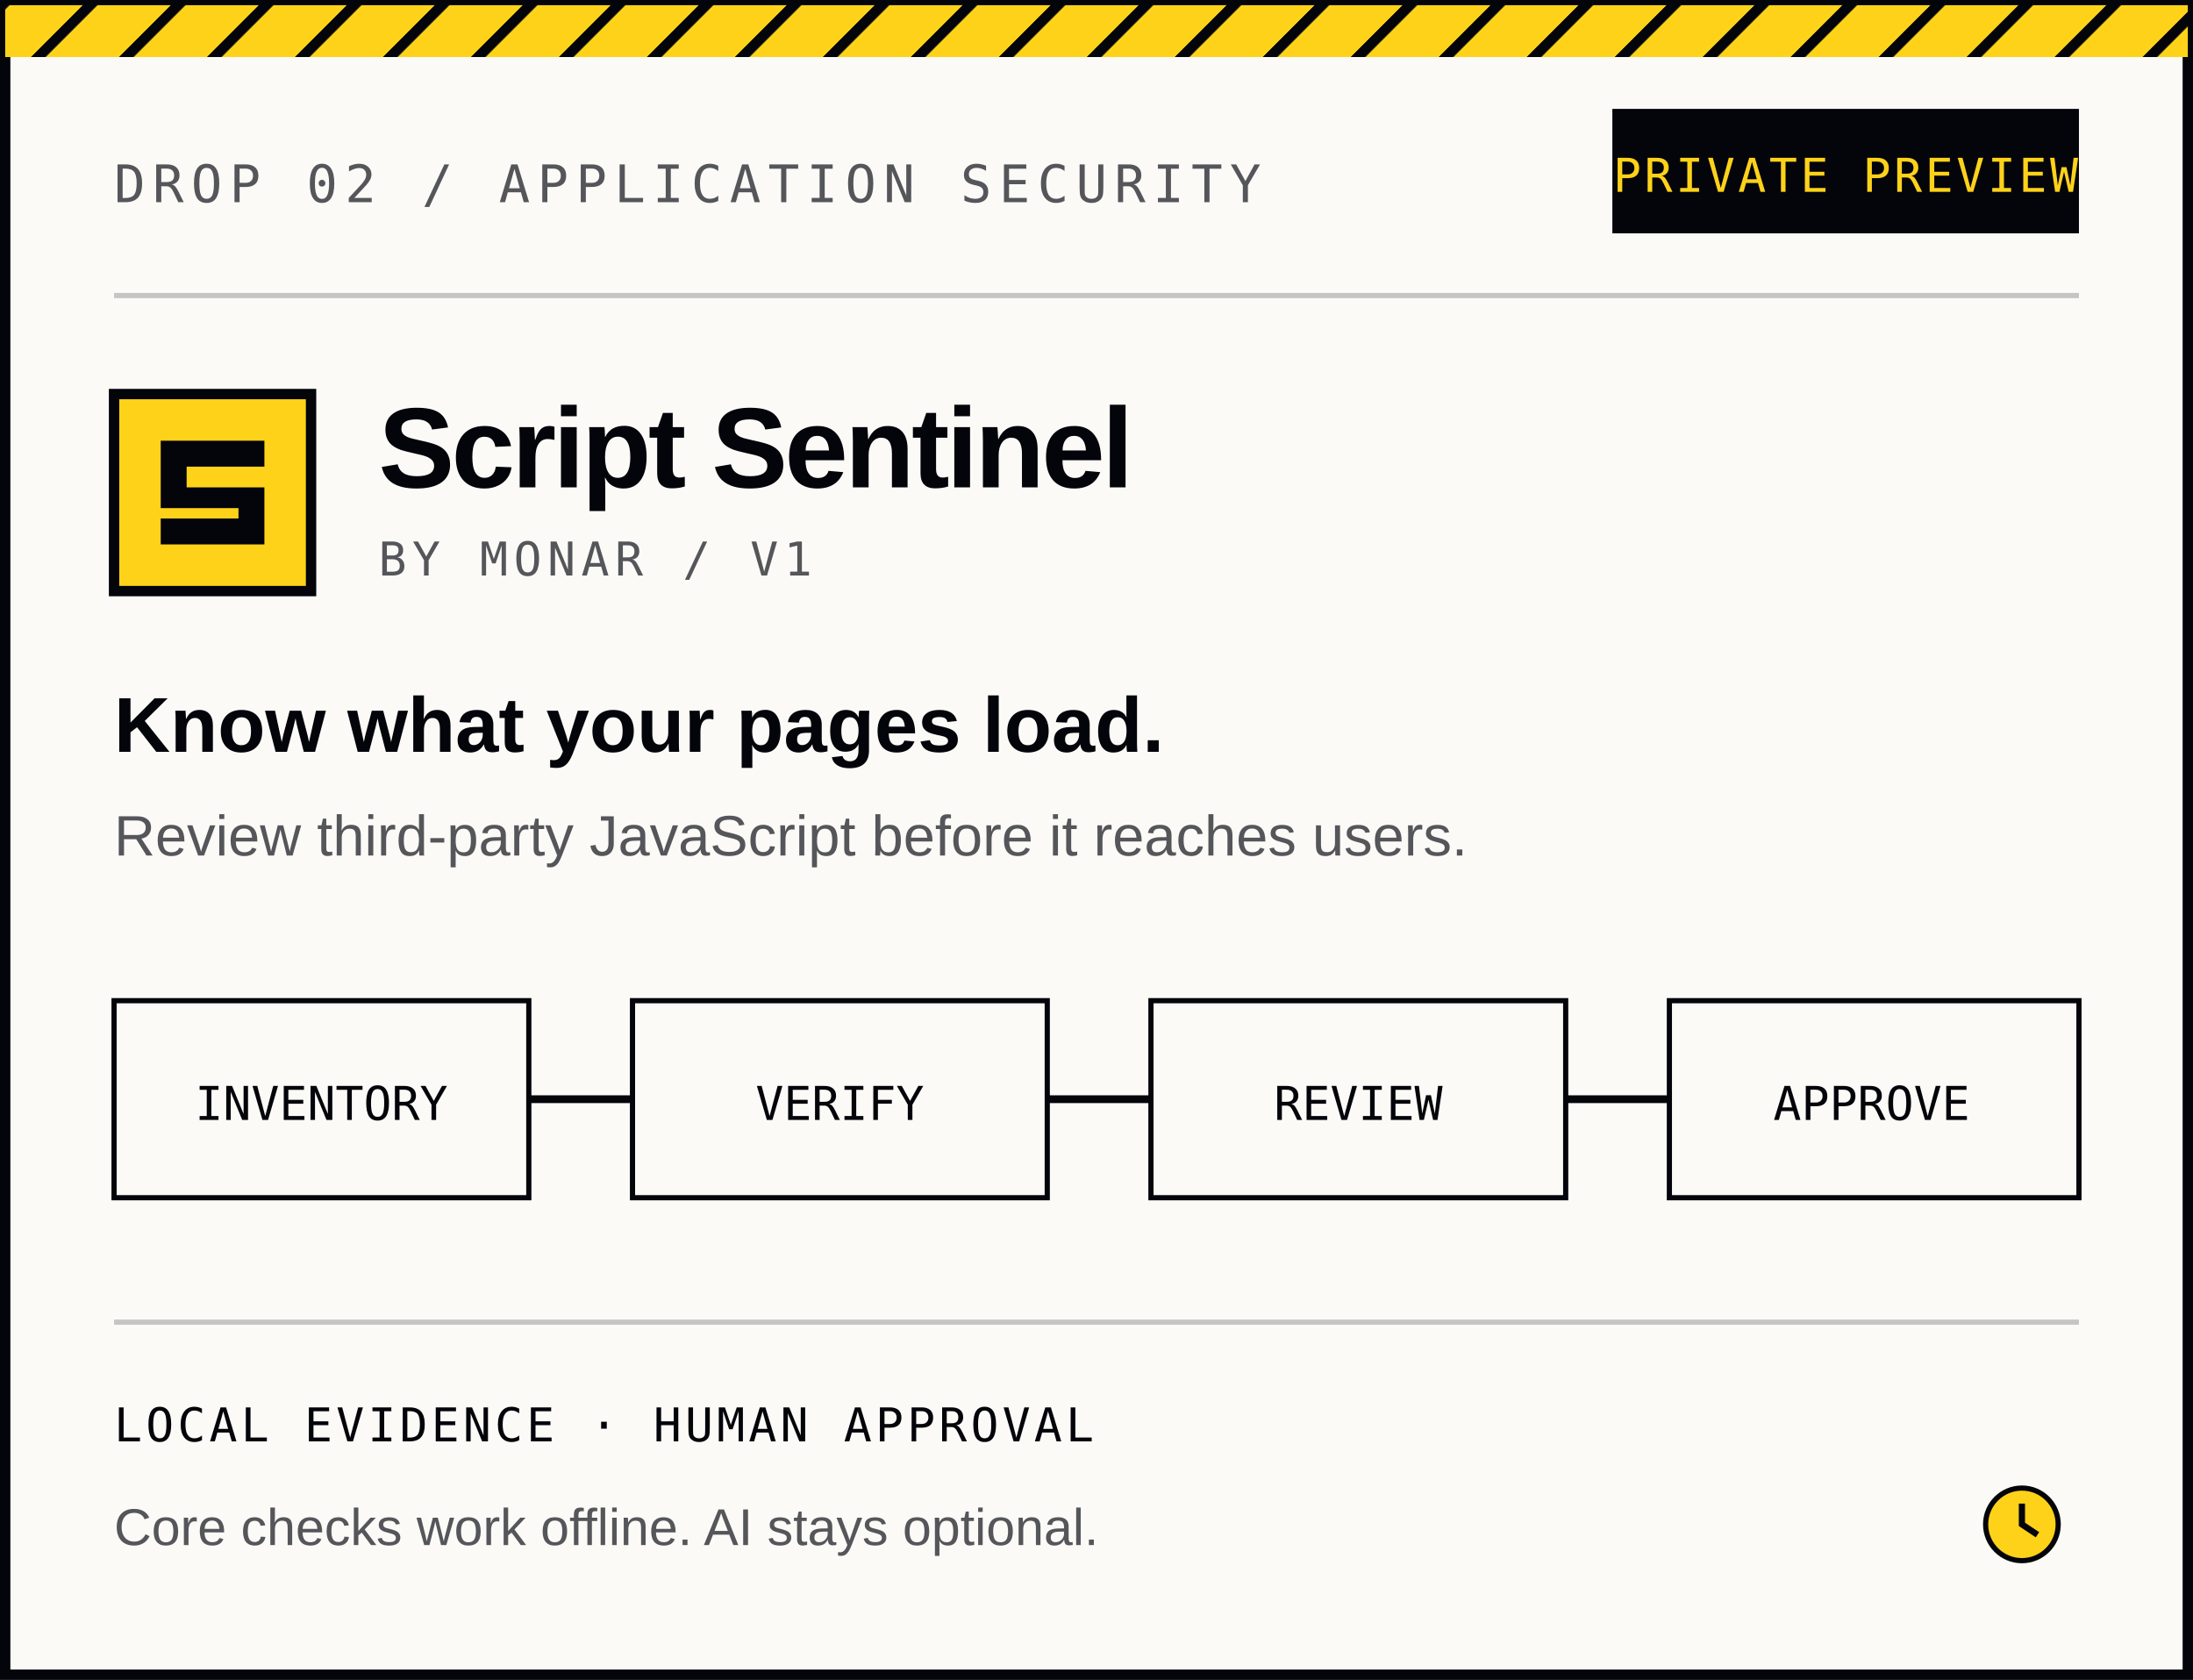
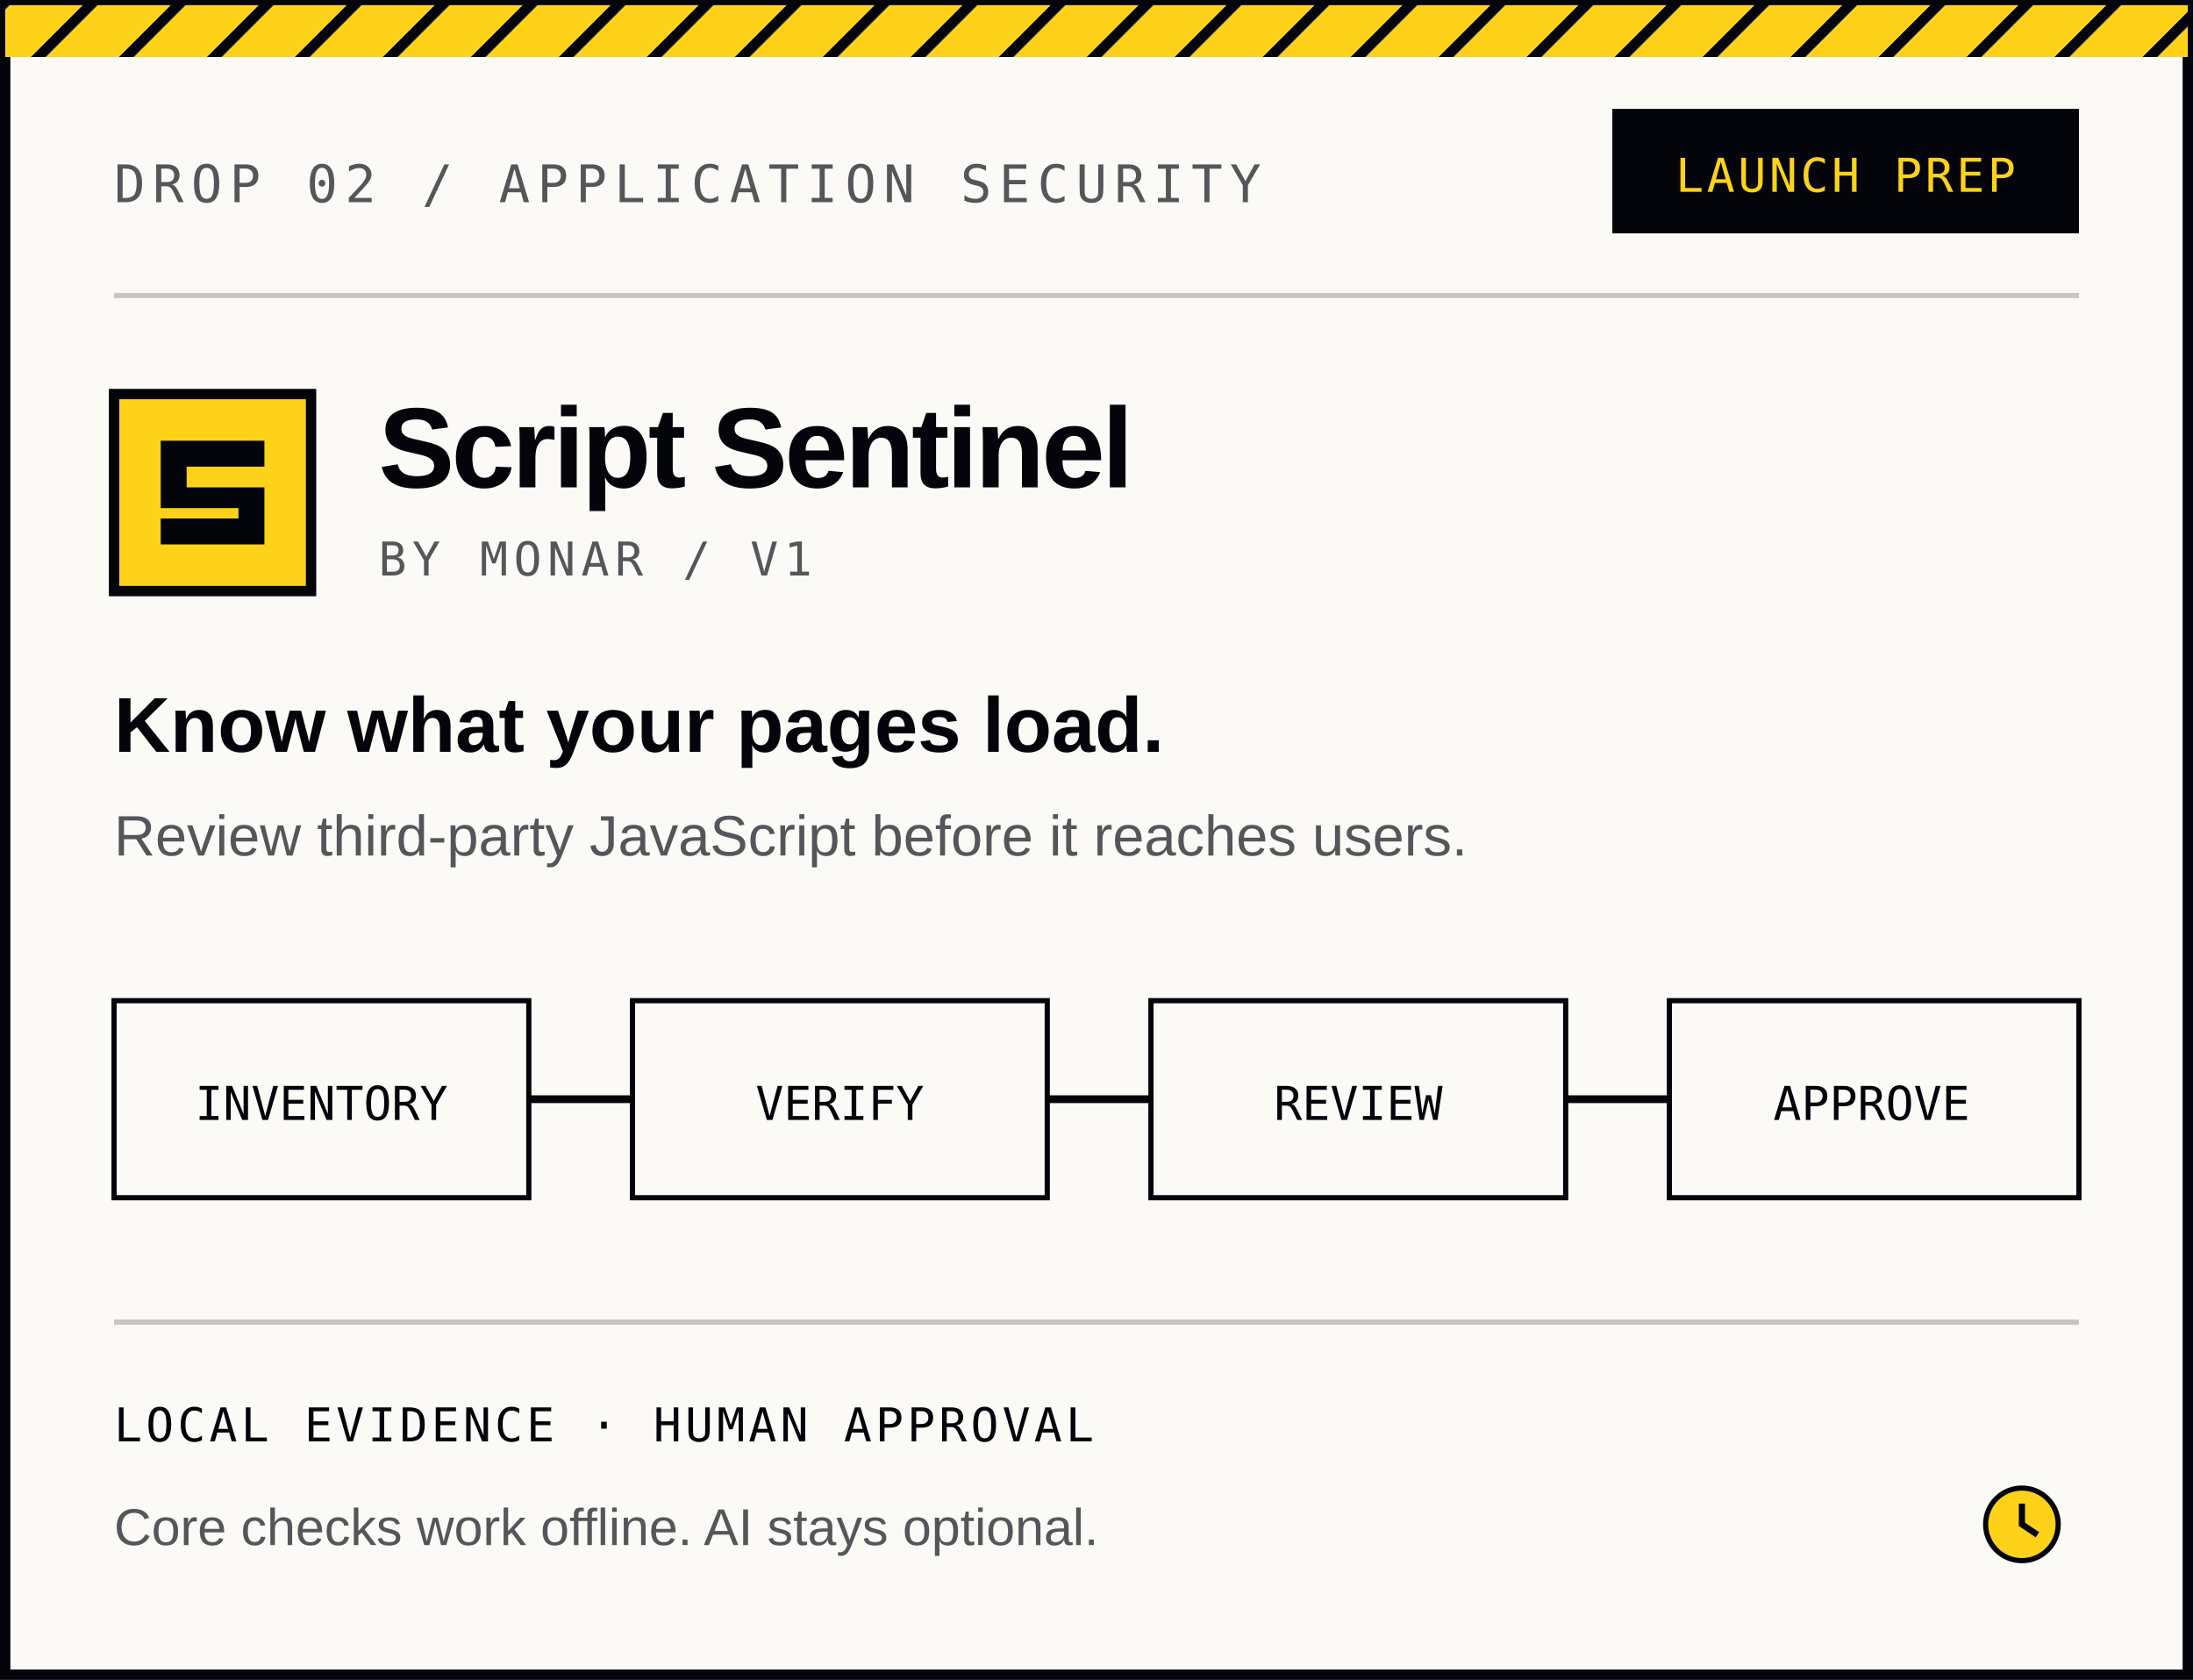
<svg xmlns="http://www.w3.org/2000/svg" viewBox="0 0 423 324" width="423" height="324" role="img" aria-labelledby="title desc">
  <defs>
    <pattern id="stripes" width="12" height="12" patternUnits="userSpaceOnUse" patternTransform="rotate(45)">
      <rect width="12" height="12" fill="#FFD21A" />
      <path d="M0 0V12" stroke="#04050a" stroke-width="4" />
    </pattern>
  </defs>
  <rect x="1" y="1" width="421" height="322" fill="#fbfaf7" stroke="#04050a" stroke-width="2" />
  <rect x="1" y="1" width="421" height="10" fill="url(#stripes)" />
  <text x="22" y="39" fill="#55565a" font-family="monospace" font-size="10" letter-spacing="1.4">DROP 02  /  APPLICATION SECURITY</text>
  <rect x="311" y="21" width="90" height="24" fill="#04050a" />
-   <text x="356" y="37" fill="#FFD21A" font-family="monospace" font-size="9" text-anchor="middle" letter-spacing=".6">PRIVATE PREVIEW</text>
+   <text x="356" y="37" fill="#FFD21A" font-family="monospace" font-size="9" text-anchor="middle" letter-spacing=".6">LAUNCH PREP</text>
  <path d="M22 57H401" stroke="#c6c5c3" />
  <rect x="22" y="76" width="38" height="38" fill="#FFD21A" stroke="#04050a" stroke-width="2" />
  <path d="M31 85H51V90H36V94H51V105H31V100H46V98H31Z" fill="#04050a" />
  <text x="73" y="94" fill="#04050a" font-family="Arial,Helvetica,sans-serif" font-size="22" font-weight="700" letter-spacing="-.6">Script Sentinel</text>
  <text x="73" y="111" fill="#55565a" font-family="monospace" font-size="9" letter-spacing="1.1">BY MONAR  /  V1</text>
  <text x="22" y="145" fill="#04050a" font-family="Arial,Helvetica,sans-serif" font-size="15" font-weight="600">Know what your pages load.</text>
  <text x="22" y="165" fill="#55565a" font-family="Arial,Helvetica,sans-serif" font-size="11">Review third-party JavaScript before it reaches users.</text>
  <g font-family="monospace" font-size="9" text-anchor="middle">
    <rect x="22" y="193" width="80" height="38" fill="#fbfaf7" stroke="#04050a" />
    <rect x="122" y="193" width="80" height="38" fill="#fbfaf7" stroke="#04050a" />
    <rect x="222" y="193" width="80" height="38" fill="#fbfaf7" stroke="#04050a" />
    <rect x="322" y="193" width="79" height="38" fill="#fbfaf7" stroke="#04050a" />
    <path d="M102 212H122M202 212H222M302 212H322" stroke="#04050a" stroke-width="1.5" />
    <text x="62" y="216" fill="#04050a">INVENTORY</text>
    <text x="162" y="216" fill="#04050a">VERIFY</text>
    <text x="262" y="216" fill="#04050a">REVIEW</text>
    <text x="361" y="216" fill="#04050a">APPROVE</text>
  </g>
  <path d="M22 255H401" stroke="#c6c5c3" />
  <text x="22" y="278" fill="#04050a" font-family="monospace" font-size="9" letter-spacing=".7">LOCAL EVIDENCE  ·  HUMAN APPROVAL</text>
  <text x="22" y="298" fill="#55565a" font-family="Arial,Helvetica,sans-serif" font-size="10">Core checks work offline. AI stays optional.</text>
  <circle cx="390" cy="294" r="7" fill="#FFD21A" stroke="#04050a" />
  <path d="M390 290V294L393 296" fill="none" stroke="#04050a" stroke-width="1.2" />
</svg>
